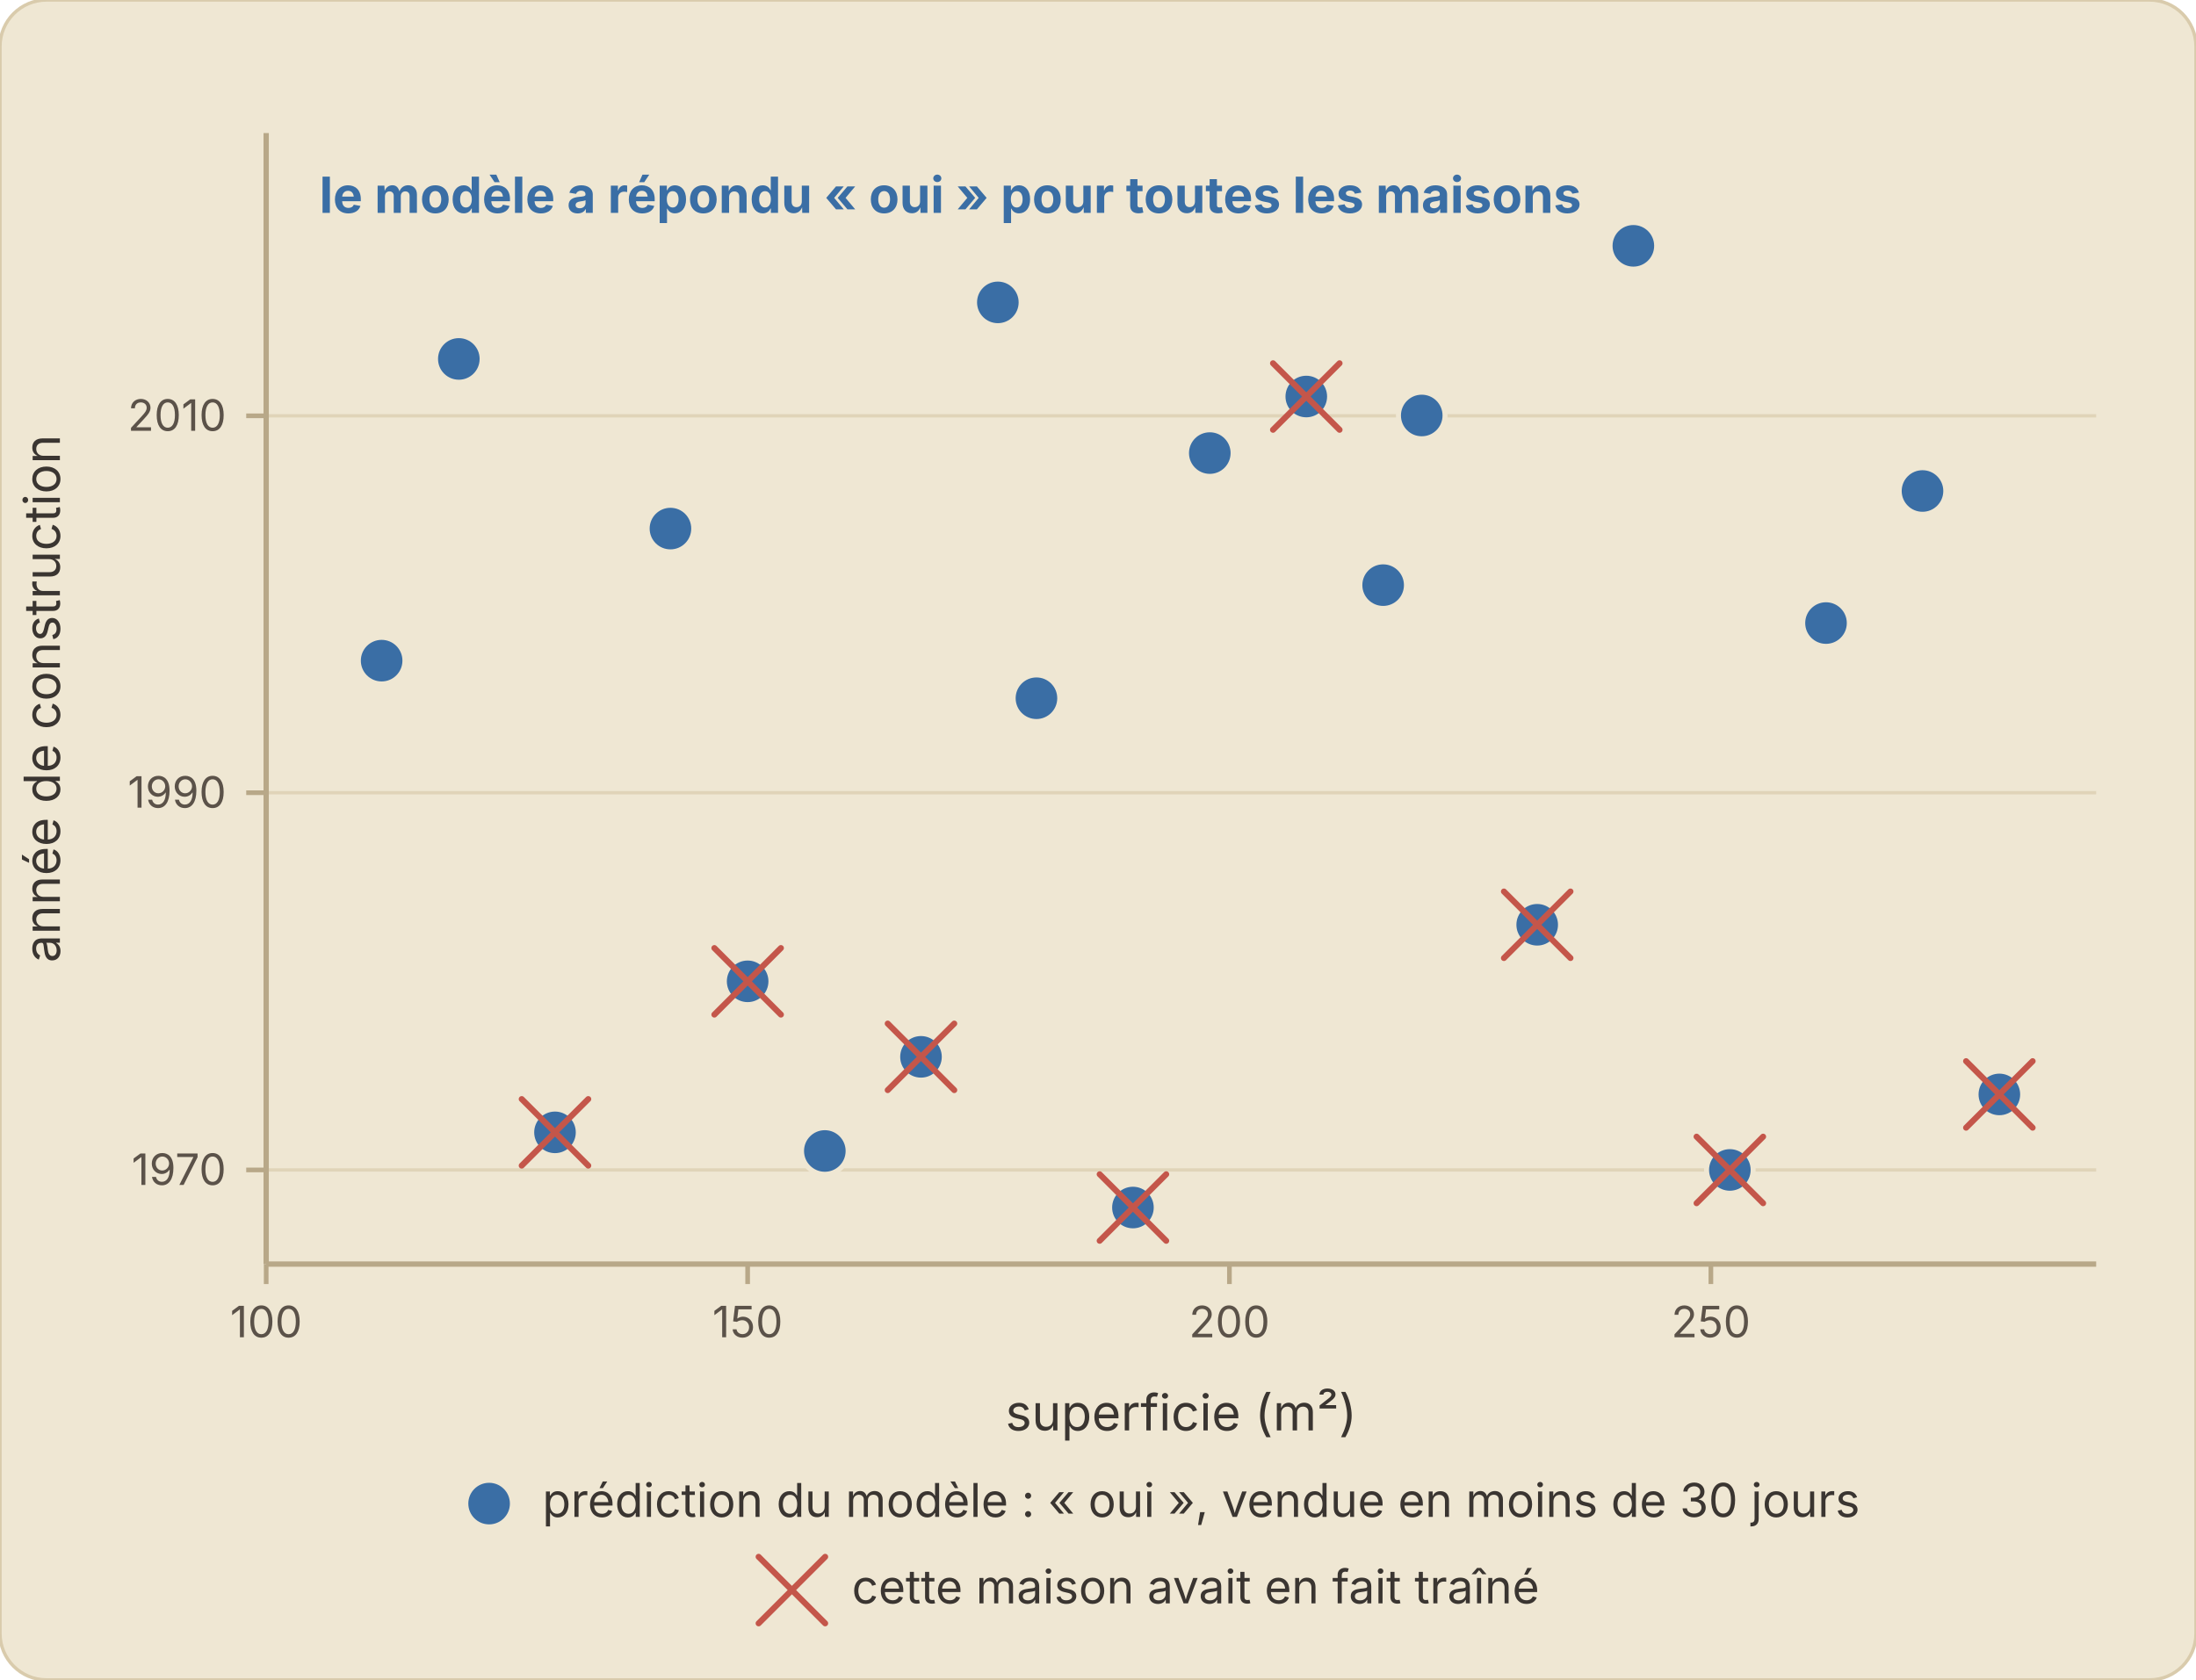
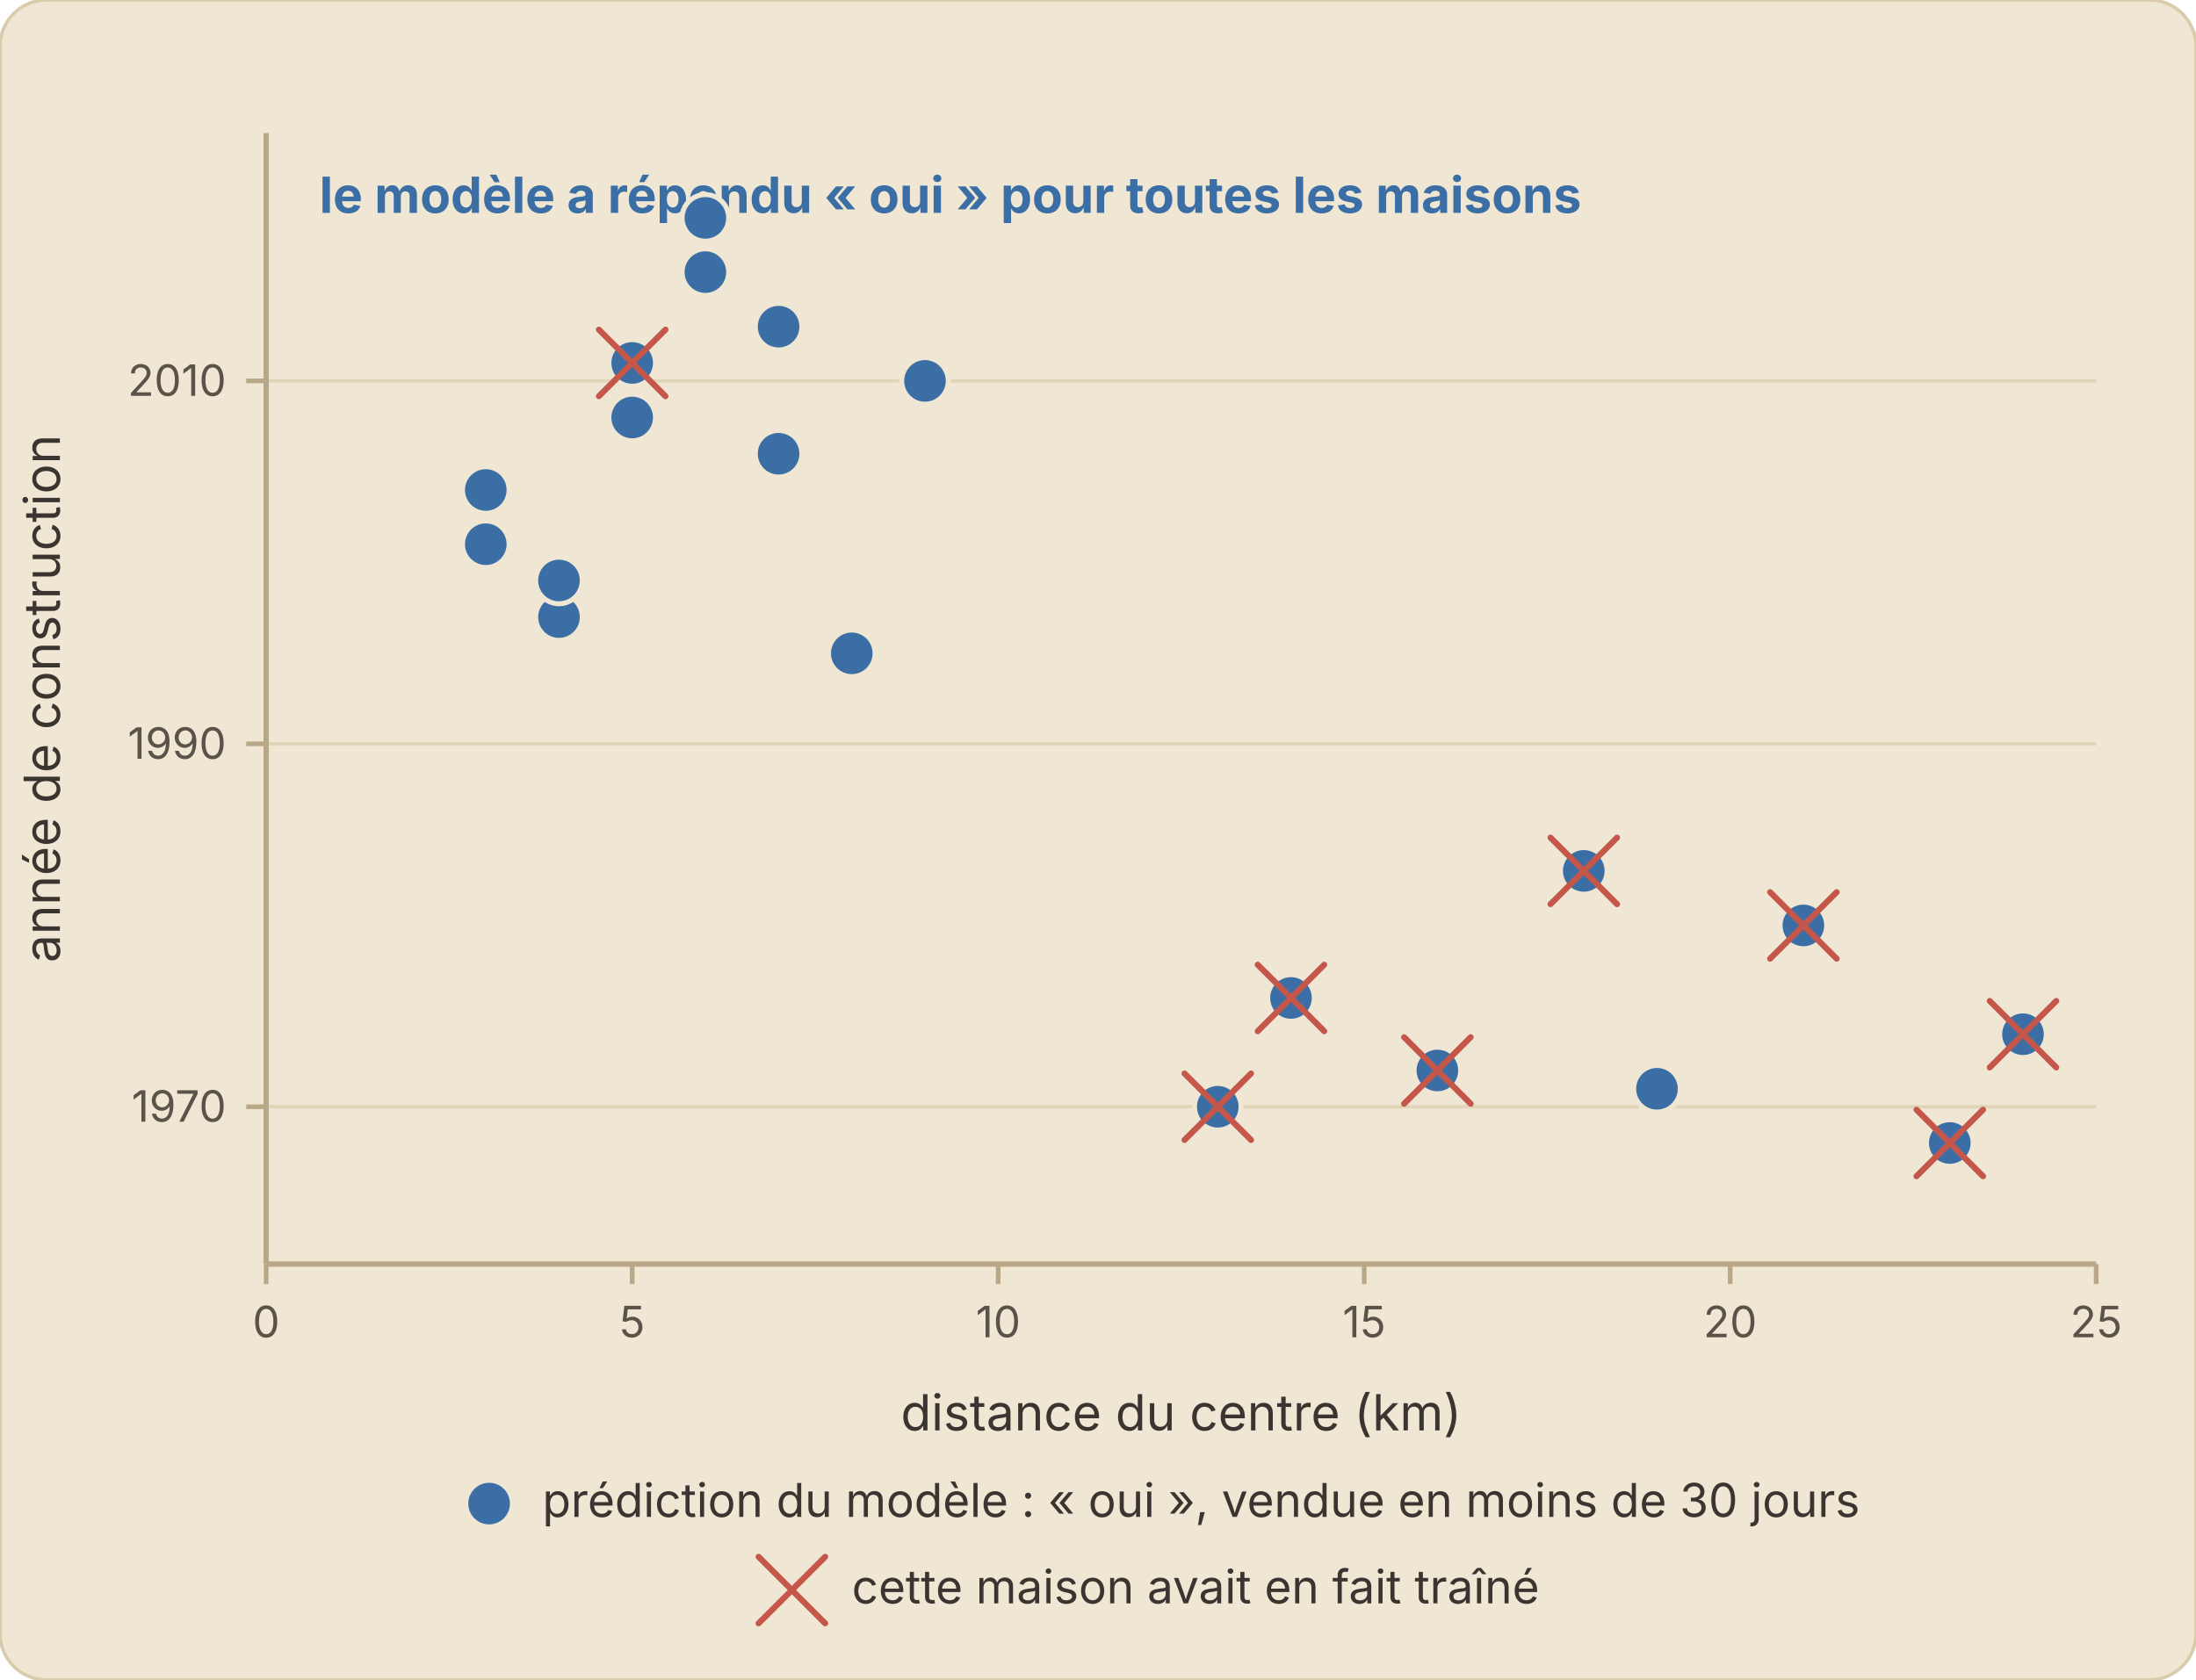
<svg xmlns="http://www.w3.org/2000/svg" viewBox="0 0 660 505" role="img" font-family="system-ui, -apple-system, sans-serif">
  <rect x="0" y="0" width="660" height="505" rx="14" fill="#efe7d3" stroke="#d9cbac" />
  <g stroke="#e0d4b8" stroke-width="1">
-     <line x1="80" y1="351.7" x2="630" y2="351.7" />
-     <line x1="80" y1="238.3" x2="630" y2="238.3" />
-     <line x1="80" y1="125" x2="630" y2="125" />
+     <line x1="80" y1="332.7" x2="630" y2="332.7" />
+     <line x1="80" y1="223.6" x2="630" y2="223.6" />
+     <line x1="80" y1="114.5" x2="630" y2="114.5" />
  </g>
  <g stroke="#b8a888" stroke-width="1.6">
    <line x1="80" y1="40" x2="80" y2="380" />
    <line x1="80" y1="380" x2="630" y2="380" />
  </g>
  <g stroke="#b8a888" stroke-width="1.4">
-     <line x1="80" y1="380" x2="80" y2="386" />
-     <line x1="224.7" y1="380" x2="224.7" y2="386" />
-     <line x1="369.5" y1="380" x2="369.5" y2="386" />
-     <line x1="514.2" y1="380" x2="514.2" y2="386" />
+     <line x1="80.0" y1="380" x2="80.0" y2="386" />
+     <line x1="190.0" y1="380" x2="190.0" y2="386" />
+     <line x1="300.0" y1="380" x2="300.0" y2="386" />
+     <line x1="410.0" y1="380" x2="410.0" y2="386" />
+     <line x1="520.0" y1="380" x2="520.0" y2="386" />
+     <line x1="630.0" y1="380" x2="630.0" y2="386" />
  </g>
  <g font-size="13" fill="#5b5249" text-anchor="middle">
-     <text x="80" y="402">100</text>
-     <text x="224.7" y="402">150</text>
-     <text x="369.5" y="402">200</text>
-     <text x="514.2" y="402">250</text>
-     <text x="355" y="430" font-size="15" fill="#3a3531">superficie (m²)</text>
+     <text x="80.0" y="402">0</text>
+     <text x="190.0" y="402">5</text>
+     <text x="300.0" y="402">10</text>
+     <text x="410.0" y="402">15</text>
+     <text x="520.0" y="402">20</text>
+     <text x="630.0" y="402">25</text>
+     <text x="355" y="430" font-size="15" fill="#3a3531">distance du centre (km)</text>
  </g>
  <g stroke="#b8a888" stroke-width="1.4">
-     <line x1="74" y1="351.7" x2="80" y2="351.7" />
-     <line x1="74" y1="238.3" x2="80" y2="238.3" />
-     <line x1="74" y1="125" x2="80" y2="125" />
+     <line x1="74" y1="332.7" x2="80" y2="332.7" />
+     <line x1="74" y1="223.6" x2="80" y2="223.6" />
+     <line x1="74" y1="114.5" x2="80" y2="114.5" />
  </g>
  <g font-size="13" fill="#5b5249" text-anchor="end">
-     <text x="68" y="356.2">1970</text>
-     <text x="68" y="242.8">1990</text>
-     <text x="68" y="129.5">2010</text>
+     <text x="68" y="337.2">1970</text>
+     <text x="68" y="228.1">1990</text>
+     <text x="68" y="119.0">2010</text>
  </g>
  <text x="18" y="210" font-size="15" fill="#3a3531" text-anchor="middle" transform="rotate(-90 18 210)">année de construction</text>
  <text x="96" y="64" font-size="15" fill="#3a6ea5" text-anchor="start" font-weight="700">le modèle a répondu « oui » pour toutes les maisons</text>
  <g fill="#3a6ea5" stroke="#efe7d3" stroke-width="1.5">
-     <circle cx="114.7" cy="198.6" r="7" />
-     <circle cx="137.9" cy="107.9" r="7" />
-     <circle cx="166.8" cy="340.4" r="7" />
-     <circle cx="201.5" cy="158.9" r="7" />
-     <circle cx="224.7" cy="295.0" r="7" />
-     <circle cx="247.9" cy="346.0" r="7" />
-     <circle cx="276.8" cy="317.7" r="7" />
-     <circle cx="299.9" cy="90.9" r="7" />
-     <circle cx="311.5" cy="209.9" r="7" />
-     <circle cx="340.5" cy="363.0" r="7" />
-     <circle cx="363.6" cy="136.2" r="7" />
-     <circle cx="392.6" cy="119.2" r="7" />
-     <circle cx="415.7" cy="175.9" r="7" />
-     <circle cx="427.3" cy="124.9" r="7" />
-     <circle cx="462.0" cy="278.0" r="7" />
-     <circle cx="490.9" cy="73.9" r="7" />
-     <circle cx="519.9" cy="351.7" r="7" />
-     <circle cx="548.8" cy="187.3" r="7" />
-     <circle cx="577.8" cy="147.6" r="7" />
-     <circle cx="600.9" cy="329.0" r="7" />
+     <circle cx="168.0" cy="185.5" r="7" />
+     <circle cx="234.0" cy="98.2" r="7" />
+     <circle cx="432.0" cy="321.8" r="7" />
+     <circle cx="146.0" cy="147.3" r="7" />
+     <circle cx="542.0" cy="278.2" r="7" />
+     <circle cx="498.0" cy="327.3" r="7" />
+     <circle cx="388.0" cy="300.0" r="7" />
+     <circle cx="212.0" cy="81.8" r="7" />
+     <circle cx="256.0" cy="196.4" r="7" />
+     <circle cx="586.0" cy="343.6" r="7" />
+     <circle cx="190.0" cy="125.5" r="7" />
+     <circle cx="190.0" cy="109.1" r="7" />
+     <circle cx="146.0" cy="163.6" r="7" />
+     <circle cx="278.0" cy="114.5" r="7" />
+     <circle cx="476.0" cy="261.8" r="7" />
+     <circle cx="212.0" cy="65.5" r="7" />
+     <circle cx="366.0" cy="332.7" r="7" />
+     <circle cx="168.0" cy="174.5" r="7" />
+     <circle cx="234.0" cy="136.4" r="7" />
+     <circle cx="608.0" cy="310.9" r="7" />
  </g>
  <g stroke="#c4564a" stroke-width="1.8" fill="none" stroke-linecap="round">
-     <path d="M156.8 330.4 L176.8 350.4 M156.8 350.4 L176.8 330.4" />
-     <path d="M214.7 285.0 L234.7 305.0 M214.7 305.0 L234.7 285.0" />
-     <path d="M266.8 307.7 L286.8 327.7 M266.8 327.7 L286.8 307.7" />
-     <path d="M330.5 353.0 L350.5 373.0 M330.5 373.0 L350.5 353.0" />
-     <path d="M382.6 109.2 L402.6 129.2 M382.6 129.2 L402.6 109.2" />
-     <path d="M452.0 268.0 L472.0 288.0 M452.0 288.0 L472.0 268.0" />
-     <path d="M509.9 341.7 L529.9 361.7 M509.9 361.7 L529.9 341.7" />
-     <path d="M590.9 319.0 L610.9 339.0 M590.9 339.0 L610.9 319.0" />
+     <path d="M422.0 311.8 L442.0 331.8 M422.0 331.8 L442.0 311.8" />
+     <path d="M532.0 268.2 L552.0 288.2 M532.0 288.2 L552.0 268.2" />
+     <path d="M378.0 290.0 L398.0 310.0 M378.0 310.0 L398.0 290.0" />
+     <path d="M576.0 333.6 L596.0 353.6 M576.0 353.6 L596.0 333.6" />
+     <path d="M180.0 99.1 L200.0 119.1 M180.0 119.1 L200.0 99.1" />
+     <path d="M466.0 251.8 L486.0 271.8 M466.0 271.8 L486.0 251.8" />
+     <path d="M356.0 322.7 L376.0 342.7 M356.0 342.7 L376.0 322.7" />
+     <path d="M598.0 300.9 L618.0 320.9 M598.0 320.9 L618.0 300.9" />
  </g>
  <circle cx="147" cy="452" r="7" fill="#3a6ea5" stroke="#efe7d3" stroke-width="1.5" />
  <text x="163" y="456" font-size="14" fill="#3a3531" text-anchor="start">prédiction du modèle : « oui », vendue en moins de 30 jours</text>
  <path d="M228 468 L248 488 M228 488 L248 468" stroke="#c4564a" stroke-width="1.8" fill="none" stroke-linecap="round" />
  <text x="256" y="482" font-size="14" fill="#3a3531" text-anchor="start">cette maison avait en fait traîné</text>
</svg>
